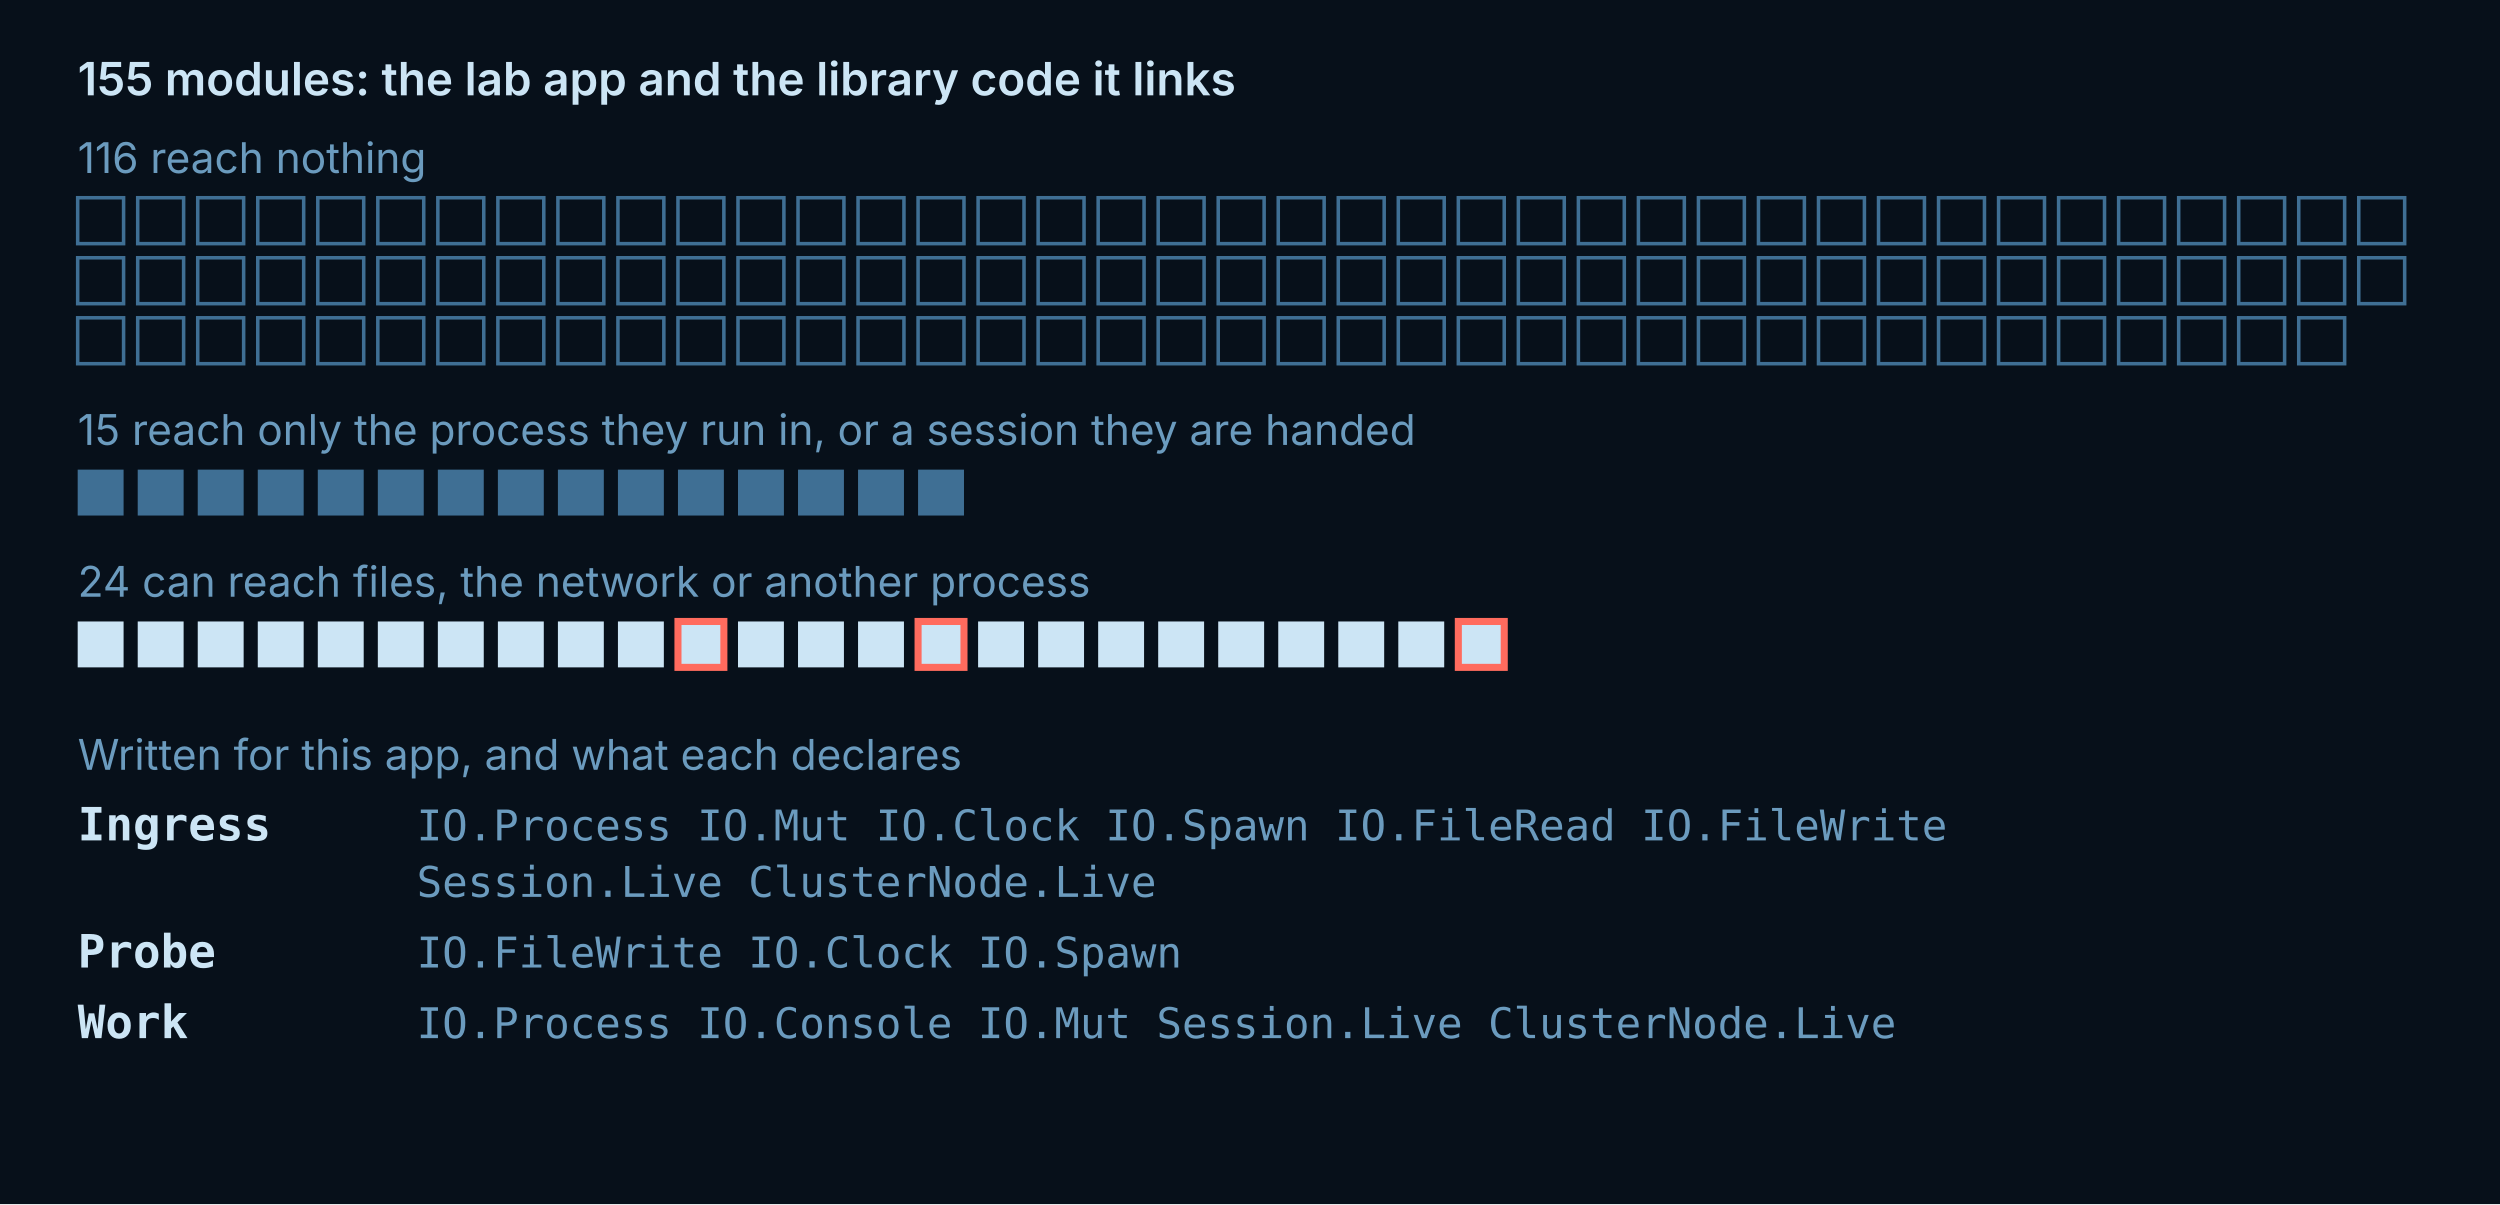
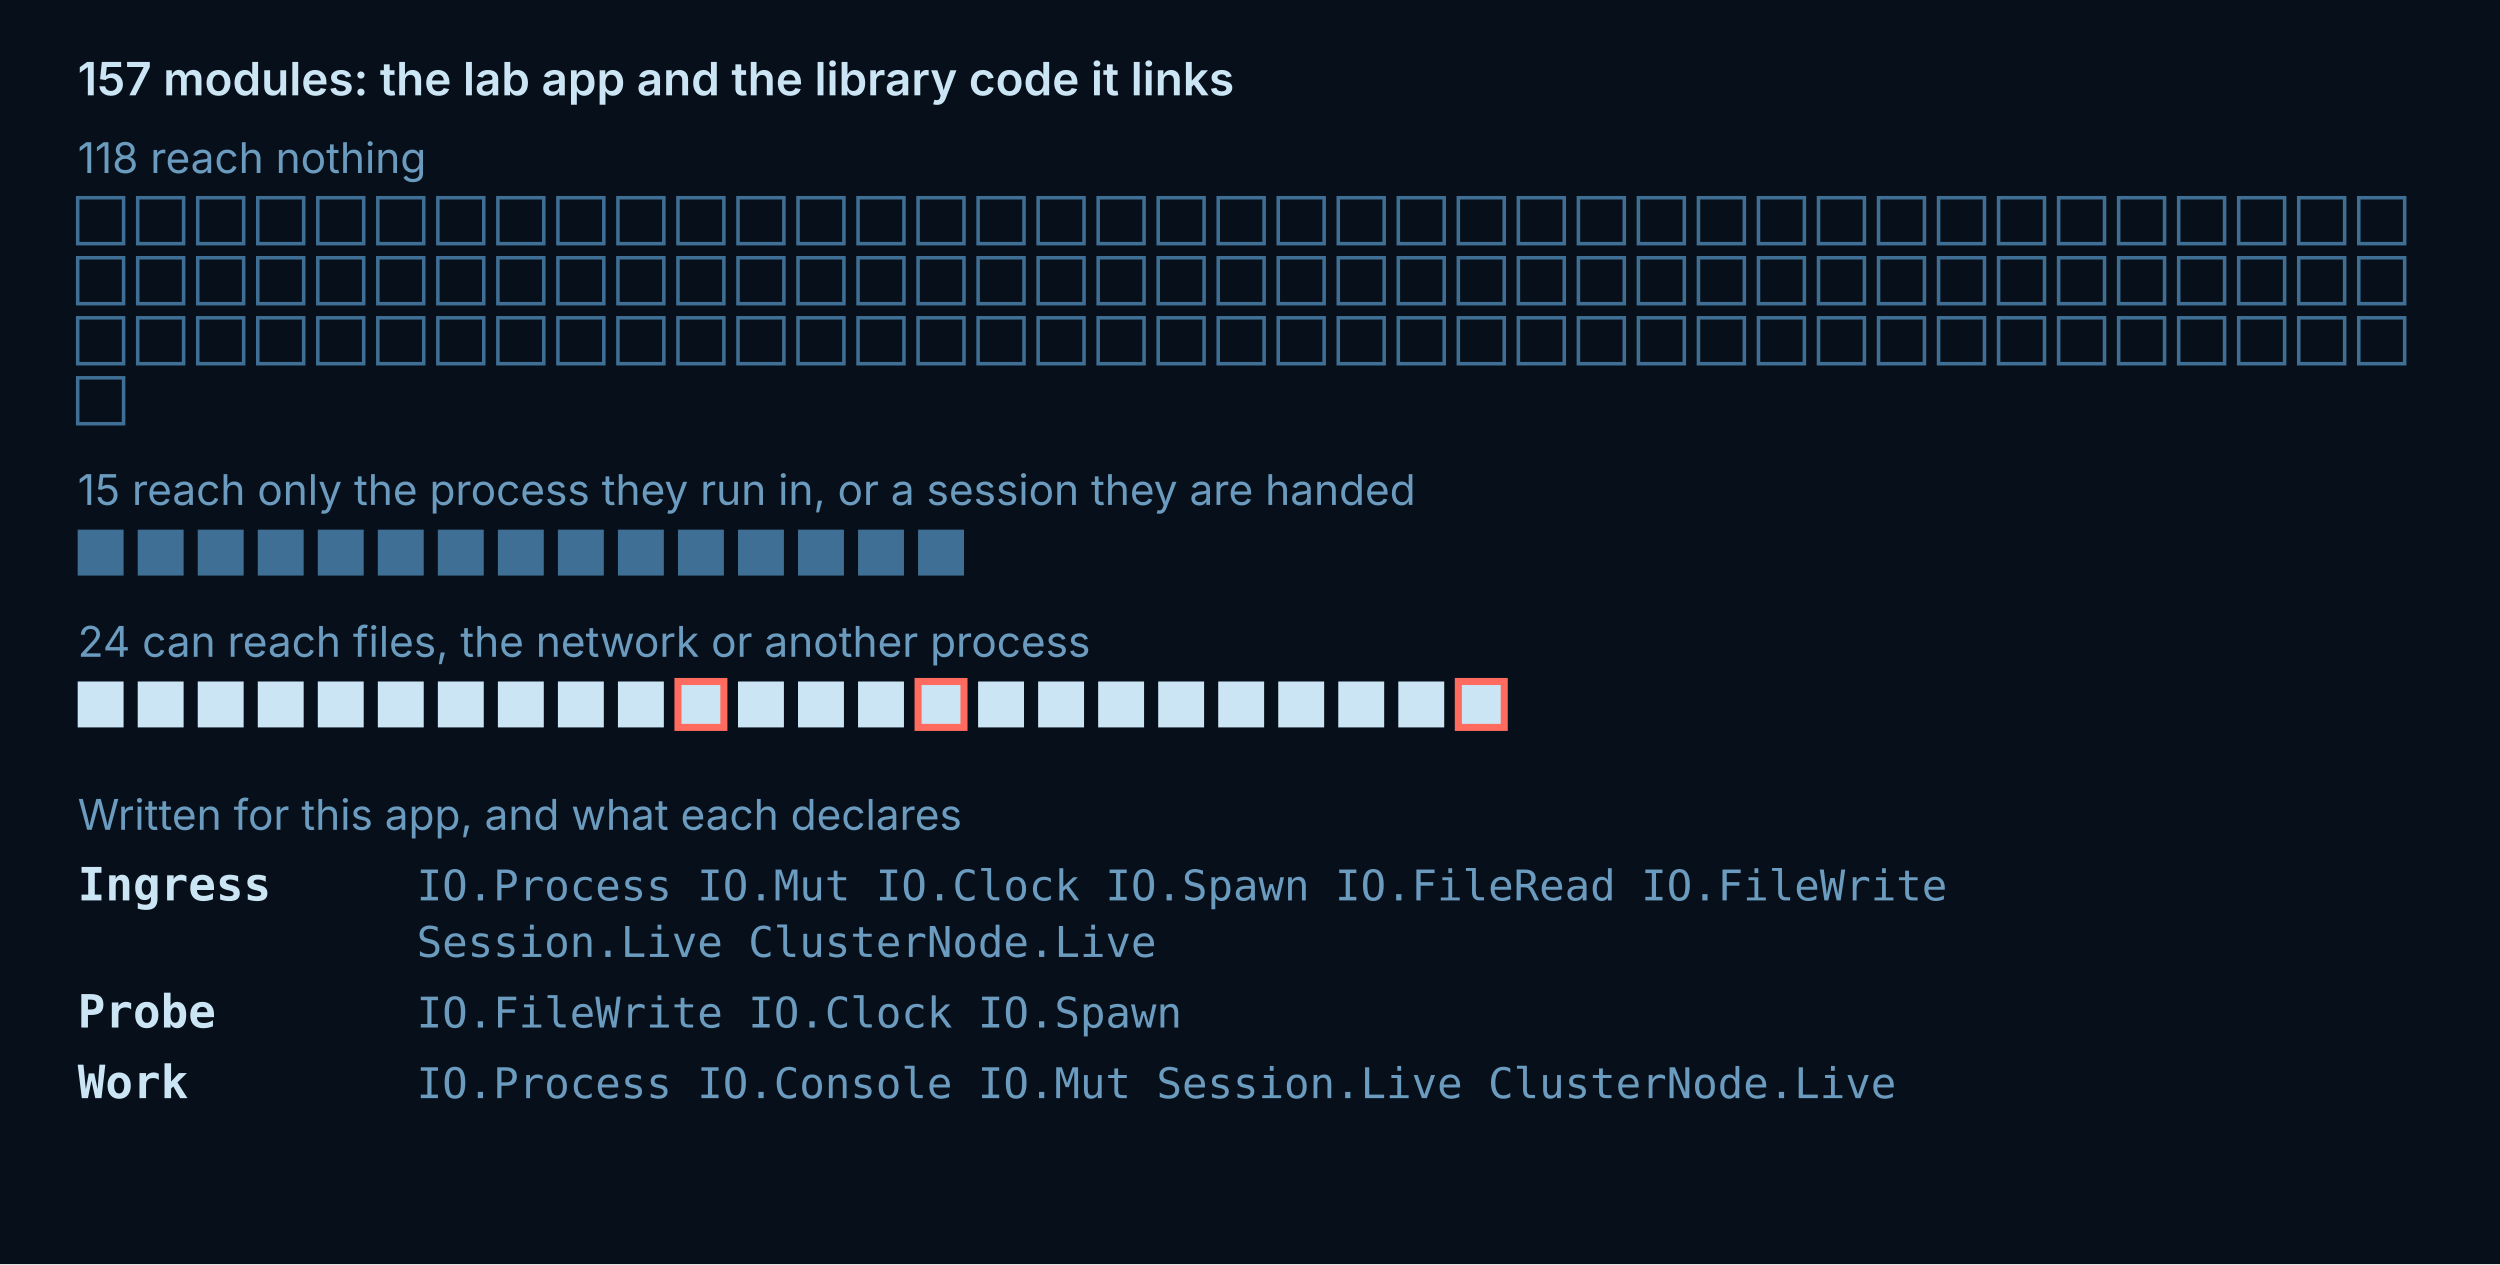
- <svg xmlns="http://www.w3.org/2000/svg" width="708" height="341" viewBox="0 0 708 341" role="img" aria-label="One square for each module of the program, grouped by what it can reach">
+ <svg xmlns="http://www.w3.org/2000/svg" width="708" height="358" viewBox="0 0 708 358" role="img" aria-label="One square for each module of the program, grouped by what it can reach">
  <style>.mx-ink{fill:#cce5f5}.mx-dim{fill:#3f6f94}.mx-line{stroke:#3f6f94;stroke-width:1;fill:none}.mx-label{fill:#6b9bbe;font:12px system-ui,-apple-system,sans-serif}.mx-label-strong{fill:#cce5f5;font:600 13px system-ui,-apple-system,sans-serif}.mx-mono{font-family:ui-monospace,Menlo,monospace}.mx-srcline{fill:#cce5f5}.mx-state{fill:#ff6b5e}.mx-fn{fill:#3f6f94}.mx-changed{fill:#ff6b5e}.mx-cell{fill:none;stroke:#3f6f94;stroke-width:1}.mx-lit{fill:#cce5f5;stroke:#cce5f5}.mx-wrong{fill:#ff6b5e;stroke:#ff6b5e}.mx-ping{fill:none;stroke:#6b9bbe;stroke-width:1}.mx-failed{stroke:#ff6b5e;stroke-width:2}.mx-accent-text{fill:#ff6b5e}.mx-host{fill:none;stroke:#cce5f5;stroke-width:1}.mx-seg{fill:none;stroke:#3f6f94;stroke-width:1}.mx-done{fill:#0f2438}.mx-next{stroke:#ff6b5e;stroke-width:2}.mx-codeline{fill:#cce5f5;font-family:ui-monospace,Menlo,monospace;white-space:pre}.mx-off{fill:#3f6f94}.mx-hl{fill:#cce5f5}.mx-hlbar{fill:#ff6b5e}.mx-sq{fill:#3f6f94;stroke:none}.mx-quiet{fill:none;stroke:#3f6f94;stroke-width:1}.mx-inside{fill:#3f6f94}.mx-outside{fill:#cce5f5}.mx-own{stroke:#ff6b5e;stroke-width:2}.mx-hot{fill:#ff6b5e;stroke:#ff6b5e;stroke-width:2}</style>
  <rect width="100%" height="100%" fill="#07101a" />
  <g transform="translate(14 14)">
-     <text class="mx-label-strong" x="8" y="13">155 modules: the lab app and the library code it links</text>
-     <text class="mx-label" x="8" y="35">116 reach nothing</text>
+     <text class="mx-label-strong" x="8" y="13">157 modules: the lab app and the library code it links</text>
+     <text class="mx-label" x="8" y="35">118 reach nothing</text>
    <rect class="mx-sq mx-quiet" x="8" y="42" width="13" height="13" />
    <rect class="mx-sq mx-quiet" x="25" y="42" width="13" height="13" />
    <rect class="mx-sq mx-quiet" x="42" y="42" width="13" height="13" />
    <rect class="mx-sq mx-quiet" x="59" y="42" width="13" height="13" />
    <rect class="mx-sq mx-quiet" x="76" y="42" width="13" height="13" />
    <rect class="mx-sq mx-quiet" x="93" y="42" width="13" height="13" />
    <rect class="mx-sq mx-quiet" x="110" y="42" width="13" height="13" />
    <rect class="mx-sq mx-quiet" x="127" y="42" width="13" height="13" />
    <rect class="mx-sq mx-quiet" x="144" y="42" width="13" height="13" />
    <rect class="mx-sq mx-quiet" x="161" y="42" width="13" height="13" />
    <rect class="mx-sq mx-quiet" x="178" y="42" width="13" height="13" />
    <rect class="mx-sq mx-quiet" x="195" y="42" width="13" height="13" />
    <rect class="mx-sq mx-quiet" x="212" y="42" width="13" height="13" />
    <rect class="mx-sq mx-quiet" x="229" y="42" width="13" height="13" />
    <rect class="mx-sq mx-quiet" x="246" y="42" width="13" height="13" />
    <rect class="mx-sq mx-quiet" x="263" y="42" width="13" height="13" />
    <rect class="mx-sq mx-quiet" x="280" y="42" width="13" height="13" />
    <rect class="mx-sq mx-quiet" x="297" y="42" width="13" height="13" />
    <rect class="mx-sq mx-quiet" x="314" y="42" width="13" height="13" />
    <rect class="mx-sq mx-quiet" x="331" y="42" width="13" height="13" />
    <rect class="mx-sq mx-quiet" x="348" y="42" width="13" height="13" />
    <rect class="mx-sq mx-quiet" x="365" y="42" width="13" height="13" />
    <rect class="mx-sq mx-quiet" x="382" y="42" width="13" height="13" />
    <rect class="mx-sq mx-quiet" x="399" y="42" width="13" height="13" />
    <rect class="mx-sq mx-quiet" x="416" y="42" width="13" height="13" />
    <rect class="mx-sq mx-quiet" x="433" y="42" width="13" height="13" />
    <rect class="mx-sq mx-quiet" x="450" y="42" width="13" height="13" />
    <rect class="mx-sq mx-quiet" x="467" y="42" width="13" height="13" />
    <rect class="mx-sq mx-quiet" x="484" y="42" width="13" height="13" />
    <rect class="mx-sq mx-quiet" x="501" y="42" width="13" height="13" />
    <rect class="mx-sq mx-quiet" x="518" y="42" width="13" height="13" />
    <rect class="mx-sq mx-quiet" x="535" y="42" width="13" height="13" />
    <rect class="mx-sq mx-quiet" x="552" y="42" width="13" height="13" />
    <rect class="mx-sq mx-quiet" x="569" y="42" width="13" height="13" />
    <rect class="mx-sq mx-quiet" x="586" y="42" width="13" height="13" />
    <rect class="mx-sq mx-quiet" x="603" y="42" width="13" height="13" />
    <rect class="mx-sq mx-quiet" x="620" y="42" width="13" height="13" />
    <rect class="mx-sq mx-quiet" x="637" y="42" width="13" height="13" />
    <rect class="mx-sq mx-quiet" x="654" y="42" width="13" height="13" />
    <rect class="mx-sq mx-quiet" x="8" y="59" width="13" height="13" />
    <rect class="mx-sq mx-quiet" x="25" y="59" width="13" height="13" />
    <rect class="mx-sq mx-quiet" x="42" y="59" width="13" height="13" />
    <rect class="mx-sq mx-quiet" x="59" y="59" width="13" height="13" />
    <rect class="mx-sq mx-quiet" x="76" y="59" width="13" height="13" />
    <rect class="mx-sq mx-quiet" x="93" y="59" width="13" height="13" />
    <rect class="mx-sq mx-quiet" x="110" y="59" width="13" height="13" />
    <rect class="mx-sq mx-quiet" x="127" y="59" width="13" height="13" />
    <rect class="mx-sq mx-quiet" x="144" y="59" width="13" height="13" />
    <rect class="mx-sq mx-quiet" x="161" y="59" width="13" height="13" />
    <rect class="mx-sq mx-quiet" x="178" y="59" width="13" height="13" />
    <rect class="mx-sq mx-quiet" x="195" y="59" width="13" height="13" />
    <rect class="mx-sq mx-quiet" x="212" y="59" width="13" height="13" />
    <rect class="mx-sq mx-quiet" x="229" y="59" width="13" height="13" />
    <rect class="mx-sq mx-quiet" x="246" y="59" width="13" height="13" />
    <rect class="mx-sq mx-quiet" x="263" y="59" width="13" height="13" />
    <rect class="mx-sq mx-quiet" x="280" y="59" width="13" height="13" />
    <rect class="mx-sq mx-quiet" x="297" y="59" width="13" height="13" />
    <rect class="mx-sq mx-quiet" x="314" y="59" width="13" height="13" />
    <rect class="mx-sq mx-quiet" x="331" y="59" width="13" height="13" />
    <rect class="mx-sq mx-quiet" x="348" y="59" width="13" height="13" />
    <rect class="mx-sq mx-quiet" x="365" y="59" width="13" height="13" />
    <rect class="mx-sq mx-quiet" x="382" y="59" width="13" height="13" />
    <rect class="mx-sq mx-quiet" x="399" y="59" width="13" height="13" />
    <rect class="mx-sq mx-quiet" x="416" y="59" width="13" height="13" />
    <rect class="mx-sq mx-quiet" x="433" y="59" width="13" height="13" />
    <rect class="mx-sq mx-quiet" x="450" y="59" width="13" height="13" />
    <rect class="mx-sq mx-quiet" x="467" y="59" width="13" height="13" />
    <rect class="mx-sq mx-quiet" x="484" y="59" width="13" height="13" />
    <rect class="mx-sq mx-quiet" x="501" y="59" width="13" height="13" />
    <rect class="mx-sq mx-quiet" x="518" y="59" width="13" height="13" />
    <rect class="mx-sq mx-quiet" x="535" y="59" width="13" height="13" />
    <rect class="mx-sq mx-quiet" x="552" y="59" width="13" height="13" />
    <rect class="mx-sq mx-quiet" x="569" y="59" width="13" height="13" />
    <rect class="mx-sq mx-quiet" x="586" y="59" width="13" height="13" />
    <rect class="mx-sq mx-quiet" x="603" y="59" width="13" height="13" />
    <rect class="mx-sq mx-quiet" x="620" y="59" width="13" height="13" />
    <rect class="mx-sq mx-quiet" x="637" y="59" width="13" height="13" />
    <rect class="mx-sq mx-quiet" x="654" y="59" width="13" height="13" />
    <rect class="mx-sq mx-quiet" x="8" y="76" width="13" height="13" />
    <rect class="mx-sq mx-quiet" x="25" y="76" width="13" height="13" />
    <rect class="mx-sq mx-quiet" x="42" y="76" width="13" height="13" />
    <rect class="mx-sq mx-quiet" x="59" y="76" width="13" height="13" />
    <rect class="mx-sq mx-quiet" x="76" y="76" width="13" height="13" />
    <rect class="mx-sq mx-quiet" x="93" y="76" width="13" height="13" />
    <rect class="mx-sq mx-quiet" x="110" y="76" width="13" height="13" />
    <rect class="mx-sq mx-quiet" x="127" y="76" width="13" height="13" />
    <rect class="mx-sq mx-quiet" x="144" y="76" width="13" height="13" />
    <rect class="mx-sq mx-quiet" x="161" y="76" width="13" height="13" />
    <rect class="mx-sq mx-quiet" x="178" y="76" width="13" height="13" />
    <rect class="mx-sq mx-quiet" x="195" y="76" width="13" height="13" />
    <rect class="mx-sq mx-quiet" x="212" y="76" width="13" height="13" />
    <rect class="mx-sq mx-quiet" x="229" y="76" width="13" height="13" />
    <rect class="mx-sq mx-quiet" x="246" y="76" width="13" height="13" />
    <rect class="mx-sq mx-quiet" x="263" y="76" width="13" height="13" />
    <rect class="mx-sq mx-quiet" x="280" y="76" width="13" height="13" />
    <rect class="mx-sq mx-quiet" x="297" y="76" width="13" height="13" />
    <rect class="mx-sq mx-quiet" x="314" y="76" width="13" height="13" />
    <rect class="mx-sq mx-quiet" x="331" y="76" width="13" height="13" />
    <rect class="mx-sq mx-quiet" x="348" y="76" width="13" height="13" />
    <rect class="mx-sq mx-quiet" x="365" y="76" width="13" height="13" />
    <rect class="mx-sq mx-quiet" x="382" y="76" width="13" height="13" />
    <rect class="mx-sq mx-quiet" x="399" y="76" width="13" height="13" />
    <rect class="mx-sq mx-quiet" x="416" y="76" width="13" height="13" />
    <rect class="mx-sq mx-quiet" x="433" y="76" width="13" height="13" />
    <rect class="mx-sq mx-quiet" x="450" y="76" width="13" height="13" />
    <rect class="mx-sq mx-quiet" x="467" y="76" width="13" height="13" />
    <rect class="mx-sq mx-quiet" x="484" y="76" width="13" height="13" />
    <rect class="mx-sq mx-quiet" x="501" y="76" width="13" height="13" />
    <rect class="mx-sq mx-quiet" x="518" y="76" width="13" height="13" />
    <rect class="mx-sq mx-quiet" x="535" y="76" width="13" height="13" />
    <rect class="mx-sq mx-quiet" x="552" y="76" width="13" height="13" />
    <rect class="mx-sq mx-quiet" x="569" y="76" width="13" height="13" />
    <rect class="mx-sq mx-quiet" x="586" y="76" width="13" height="13" />
    <rect class="mx-sq mx-quiet" x="603" y="76" width="13" height="13" />
    <rect class="mx-sq mx-quiet" x="620" y="76" width="13" height="13" />
    <rect class="mx-sq mx-quiet" x="637" y="76" width="13" height="13" />
-     <text class="mx-label" x="8" y="112">15 reach only the process they run in, or a session they are handed</text>
-     <rect class="mx-sq mx-inside" x="8" y="119" width="13" height="13" />
-     <rect class="mx-sq mx-inside" x="25" y="119" width="13" height="13" />
-     <rect class="mx-sq mx-inside" x="42" y="119" width="13" height="13" />
-     <rect class="mx-sq mx-inside" x="59" y="119" width="13" height="13" />
-     <rect class="mx-sq mx-inside" x="76" y="119" width="13" height="13" />
-     <rect class="mx-sq mx-inside" x="93" y="119" width="13" height="13" />
-     <rect class="mx-sq mx-inside" x="110" y="119" width="13" height="13" />
-     <rect class="mx-sq mx-inside" x="127" y="119" width="13" height="13" />
-     <rect class="mx-sq mx-inside" x="144" y="119" width="13" height="13" />
-     <rect class="mx-sq mx-inside" x="161" y="119" width="13" height="13" />
-     <rect class="mx-sq mx-inside" x="178" y="119" width="13" height="13" />
-     <rect class="mx-sq mx-inside" x="195" y="119" width="13" height="13" />
-     <rect class="mx-sq mx-inside" x="212" y="119" width="13" height="13" />
-     <rect class="mx-sq mx-inside" x="229" y="119" width="13" height="13" />
-     <rect class="mx-sq mx-inside" x="246" y="119" width="13" height="13" />
-     <text class="mx-label" x="8" y="155">24 can reach files, the network or another process</text>
-     <rect class="mx-sq mx-outside" x="8" y="162" width="13" height="13" />
-     <rect class="mx-sq mx-outside" x="25" y="162" width="13" height="13" />
-     <rect class="mx-sq mx-outside" x="42" y="162" width="13" height="13" />
-     <rect class="mx-sq mx-outside" x="59" y="162" width="13" height="13" />
-     <rect class="mx-sq mx-outside" x="76" y="162" width="13" height="13" />
-     <rect class="mx-sq mx-outside" x="93" y="162" width="13" height="13" />
-     <rect class="mx-sq mx-outside" x="110" y="162" width="13" height="13" />
-     <rect class="mx-sq mx-outside" x="127" y="162" width="13" height="13" />
-     <rect class="mx-sq mx-outside" x="144" y="162" width="13" height="13" />
-     <rect class="mx-sq mx-outside" x="161" y="162" width="13" height="13" />
-     <rect class="mx-sq mx-outside mx-own" x="178" y="162" width="13" height="13" />
-     <rect class="mx-sq mx-outside" x="195" y="162" width="13" height="13" />
-     <rect class="mx-sq mx-outside" x="212" y="162" width="13" height="13" />
-     <rect class="mx-sq mx-outside" x="229" y="162" width="13" height="13" />
-     <rect class="mx-sq mx-outside mx-own" x="246" y="162" width="13" height="13" />
-     <rect class="mx-sq mx-outside" x="263" y="162" width="13" height="13" />
-     <rect class="mx-sq mx-outside" x="280" y="162" width="13" height="13" />
-     <rect class="mx-sq mx-outside" x="297" y="162" width="13" height="13" />
-     <rect class="mx-sq mx-outside" x="314" y="162" width="13" height="13" />
-     <rect class="mx-sq mx-outside" x="331" y="162" width="13" height="13" />
-     <rect class="mx-sq mx-outside" x="348" y="162" width="13" height="13" />
-     <rect class="mx-sq mx-outside" x="365" y="162" width="13" height="13" />
-     <rect class="mx-sq mx-outside" x="382" y="162" width="13" height="13" />
-     <rect class="mx-sq mx-outside mx-own" x="399" y="162" width="13" height="13" />
-     <text class="mx-label" x="8" y="204">Written for this app, and what each declares</text>
-     <text class="mx-label-strong mx-mono" x="8" y="224">Ingress</text>
-     <text class="mx-label mx-mono" x="104" y="224">IO.Process  IO.Mut  IO.Clock  IO.Spawn  IO.FileRead  IO.FileWrite</text>
-     <text class="mx-label mx-mono" x="104" y="240">Session.Live  ClusterNode.Live</text>
-     <text class="mx-label-strong mx-mono" x="8" y="260">Probe</text>
-     <text class="mx-label mx-mono" x="104" y="260">IO.FileWrite  IO.Clock  IO.Spawn</text>
-     <text class="mx-label-strong mx-mono" x="8" y="280">Work</text>
-     <text class="mx-label mx-mono" x="104" y="280">IO.Process  IO.Console  IO.Mut  Session.Live  ClusterNode.Live</text>
+     <rect class="mx-sq mx-quiet" x="654" y="76" width="13" height="13" />
+     <rect class="mx-sq mx-quiet" x="8" y="93" width="13" height="13" />
+     <text class="mx-label" x="8" y="129">15 reach only the process they run in, or a session they are handed</text>
+     <rect class="mx-sq mx-inside" x="8" y="136" width="13" height="13" />
+     <rect class="mx-sq mx-inside" x="25" y="136" width="13" height="13" />
+     <rect class="mx-sq mx-inside" x="42" y="136" width="13" height="13" />
+     <rect class="mx-sq mx-inside" x="59" y="136" width="13" height="13" />
+     <rect class="mx-sq mx-inside" x="76" y="136" width="13" height="13" />
+     <rect class="mx-sq mx-inside" x="93" y="136" width="13" height="13" />
+     <rect class="mx-sq mx-inside" x="110" y="136" width="13" height="13" />
+     <rect class="mx-sq mx-inside" x="127" y="136" width="13" height="13" />
+     <rect class="mx-sq mx-inside" x="144" y="136" width="13" height="13" />
+     <rect class="mx-sq mx-inside" x="161" y="136" width="13" height="13" />
+     <rect class="mx-sq mx-inside" x="178" y="136" width="13" height="13" />
+     <rect class="mx-sq mx-inside" x="195" y="136" width="13" height="13" />
+     <rect class="mx-sq mx-inside" x="212" y="136" width="13" height="13" />
+     <rect class="mx-sq mx-inside" x="229" y="136" width="13" height="13" />
+     <rect class="mx-sq mx-inside" x="246" y="136" width="13" height="13" />
+     <text class="mx-label" x="8" y="172">24 can reach files, the network or another process</text>
+     <rect class="mx-sq mx-outside" x="8" y="179" width="13" height="13" />
+     <rect class="mx-sq mx-outside" x="25" y="179" width="13" height="13" />
+     <rect class="mx-sq mx-outside" x="42" y="179" width="13" height="13" />
+     <rect class="mx-sq mx-outside" x="59" y="179" width="13" height="13" />
+     <rect class="mx-sq mx-outside" x="76" y="179" width="13" height="13" />
+     <rect class="mx-sq mx-outside" x="93" y="179" width="13" height="13" />
+     <rect class="mx-sq mx-outside" x="110" y="179" width="13" height="13" />
+     <rect class="mx-sq mx-outside" x="127" y="179" width="13" height="13" />
+     <rect class="mx-sq mx-outside" x="144" y="179" width="13" height="13" />
+     <rect class="mx-sq mx-outside" x="161" y="179" width="13" height="13" />
+     <rect class="mx-sq mx-outside mx-own" x="178" y="179" width="13" height="13" />
+     <rect class="mx-sq mx-outside" x="195" y="179" width="13" height="13" />
+     <rect class="mx-sq mx-outside" x="212" y="179" width="13" height="13" />
+     <rect class="mx-sq mx-outside" x="229" y="179" width="13" height="13" />
+     <rect class="mx-sq mx-outside mx-own" x="246" y="179" width="13" height="13" />
+     <rect class="mx-sq mx-outside" x="263" y="179" width="13" height="13" />
+     <rect class="mx-sq mx-outside" x="280" y="179" width="13" height="13" />
+     <rect class="mx-sq mx-outside" x="297" y="179" width="13" height="13" />
+     <rect class="mx-sq mx-outside" x="314" y="179" width="13" height="13" />
+     <rect class="mx-sq mx-outside" x="331" y="179" width="13" height="13" />
+     <rect class="mx-sq mx-outside" x="348" y="179" width="13" height="13" />
+     <rect class="mx-sq mx-outside" x="365" y="179" width="13" height="13" />
+     <rect class="mx-sq mx-outside" x="382" y="179" width="13" height="13" />
+     <rect class="mx-sq mx-outside mx-own" x="399" y="179" width="13" height="13" />
+     <text class="mx-label" x="8" y="221">Written for this app, and what each declares</text>
+     <text class="mx-label-strong mx-mono" x="8" y="241">Ingress</text>
+     <text class="mx-label mx-mono" x="104" y="241">IO.Process  IO.Mut  IO.Clock  IO.Spawn  IO.FileRead  IO.FileWrite</text>
+     <text class="mx-label mx-mono" x="104" y="257">Session.Live  ClusterNode.Live</text>
+     <text class="mx-label-strong mx-mono" x="8" y="277">Probe</text>
+     <text class="mx-label mx-mono" x="104" y="277">IO.FileWrite  IO.Clock  IO.Spawn</text>
+     <text class="mx-label-strong mx-mono" x="8" y="297">Work</text>
+     <text class="mx-label mx-mono" x="104" y="297">IO.Process  IO.Console  IO.Mut  Session.Live  ClusterNode.Live</text>
  </g>
</svg>
